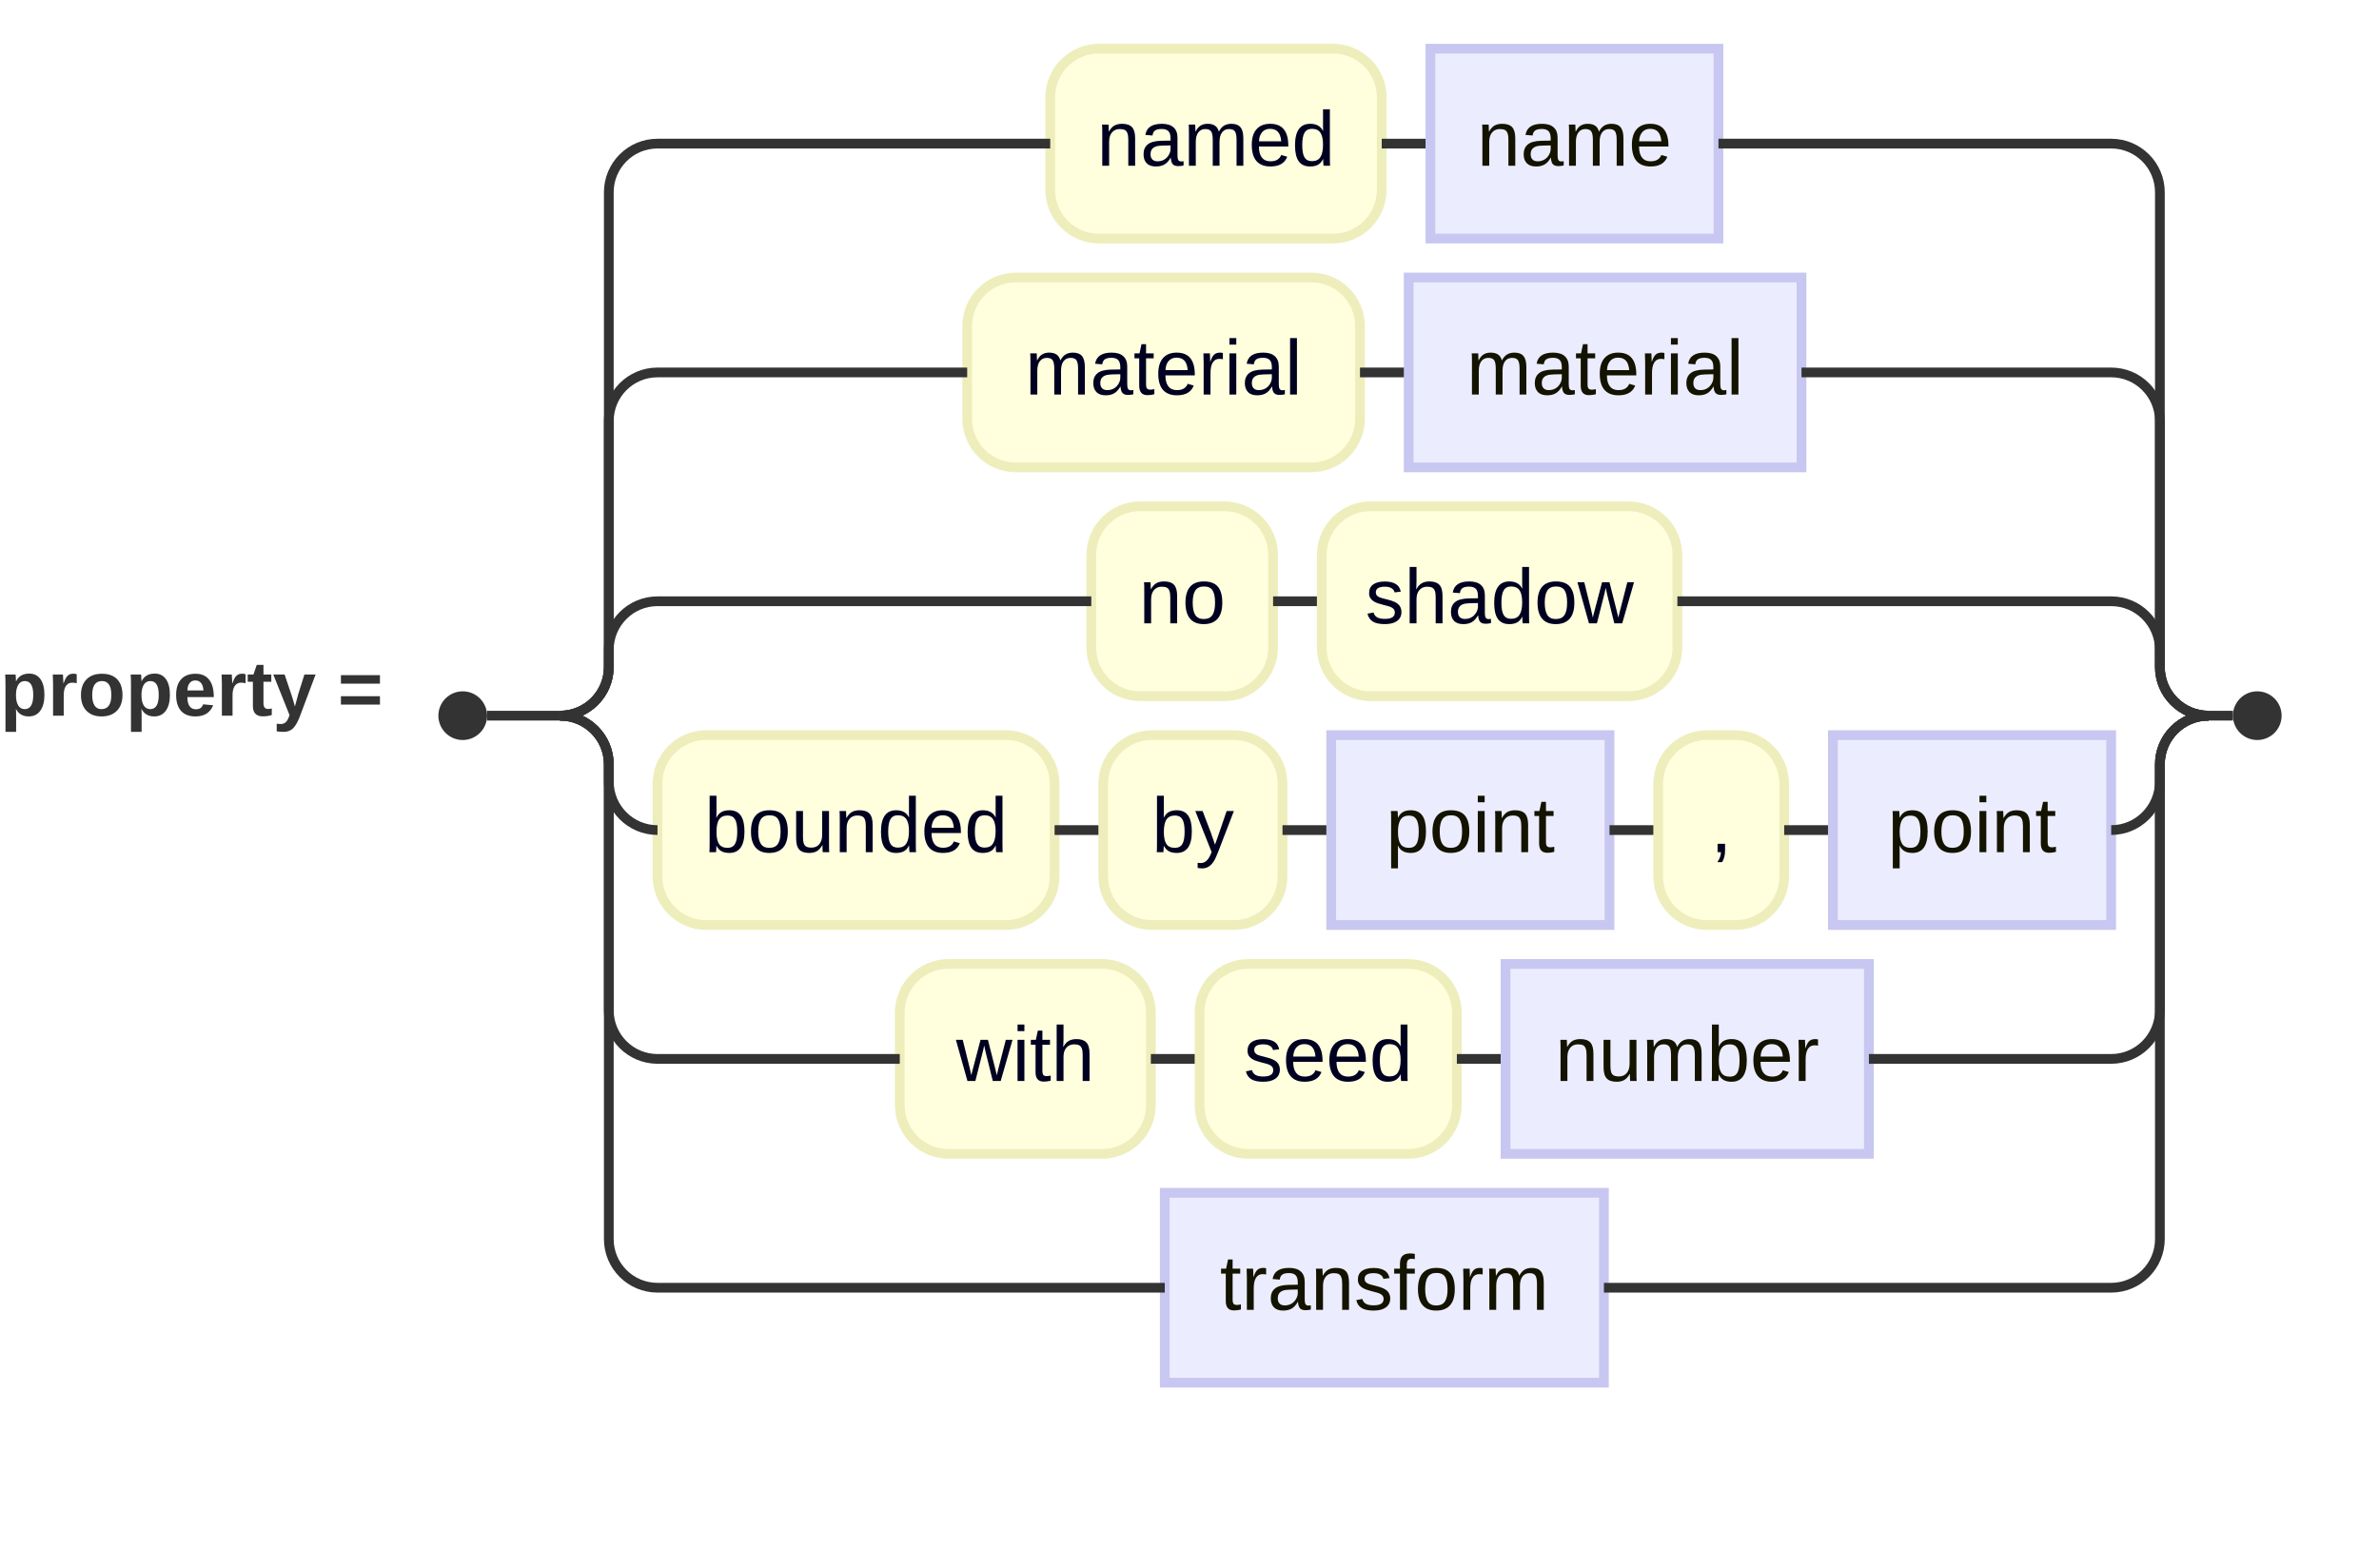
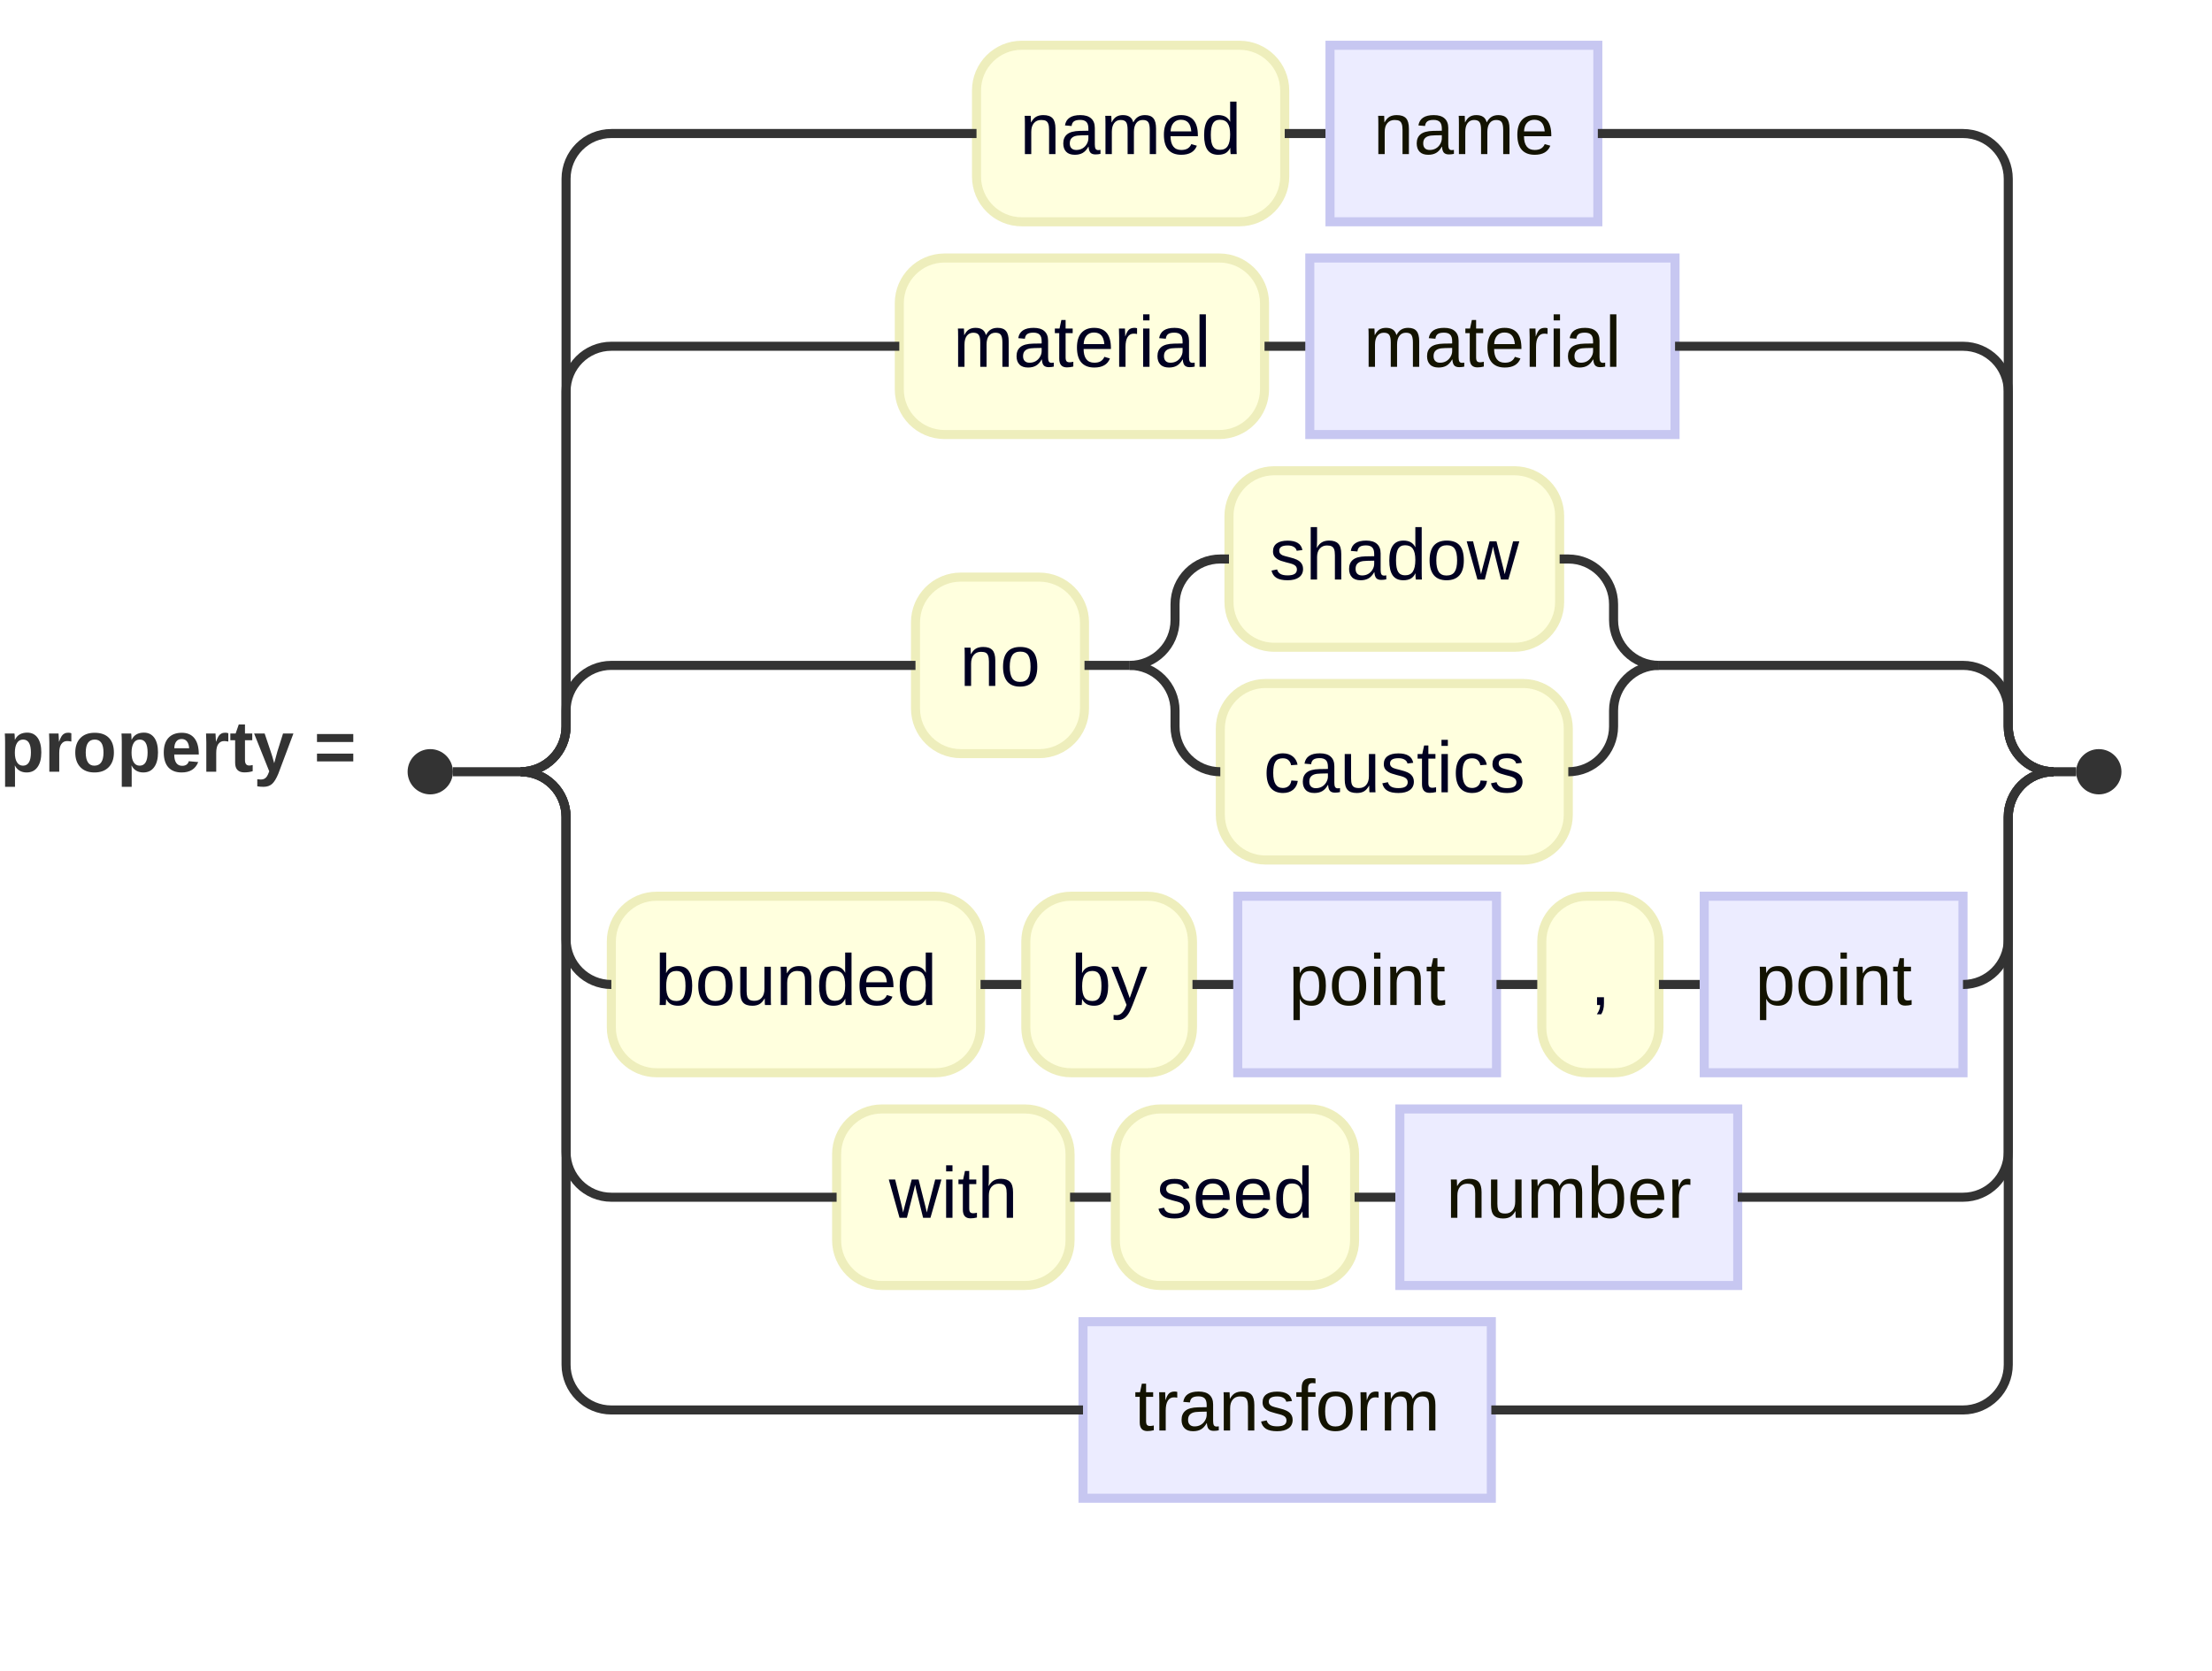
- <svg xmlns="http://www.w3.org/2000/svg" id="my-svg" width="100%" class="railroad-diagram" style="max-width: 488.578px; background-color: transparent;" viewBox="0 0 488.578 322" role="graphics-document document" aria-roledescription="railroadEbnf">
+ <svg xmlns="http://www.w3.org/2000/svg" id="my-svg" width="100%" class="railroad-diagram" style="max-width: 488.578px; background-color: transparent;" viewBox="0 0 488.578 369" role="graphics-document document" aria-roledescription="railroadEbnf">
  <style>#my-svg{font-family:"trebuchet ms",verdana,arial,sans-serif;font-size:16px;fill:#333;}@keyframes edge-animation-frame{from{stroke-dashoffset:0;}}@keyframes dash{to{stroke-dashoffset:0;}}#my-svg .edge-animation-slow{stroke-dasharray:9,5!important;stroke-dashoffset:900;animation:dash 50s linear infinite;stroke-linecap:round;}#my-svg .edge-animation-fast{stroke-dasharray:9,5!important;stroke-dashoffset:900;animation:dash 20s linear infinite;stroke-linecap:round;}#my-svg .error-icon{fill:#552222;}#my-svg .error-text{fill:#552222;stroke:#552222;}#my-svg .edge-thickness-normal{stroke-width:1px;}#my-svg .edge-thickness-thick{stroke-width:3.5px;}#my-svg .edge-pattern-solid{stroke-dasharray:0;}#my-svg .edge-thickness-invisible{stroke-width:0;fill:none;}#my-svg .edge-pattern-dashed{stroke-dasharray:3;}#my-svg .edge-pattern-dotted{stroke-dasharray:2;}#my-svg .marker{fill:#333333;stroke:#333333;}#my-svg .marker.cross{stroke:#333333;}#my-svg svg{font-family:"trebuchet ms",verdana,arial,sans-serif;font-size:16px;}#my-svg p{margin:0;}#my-svg .railroad-diagram{font-family:"trebuchet ms",verdana,arial,sans-serif;font-size:16px;}#my-svg .railroad-terminal rect{fill:#ffffde;stroke:hsl(60, 60%, 83.529%);stroke-width:2px;}#my-svg .railroad-terminal text{fill:#000021;font-family:"trebuchet ms",verdana,arial,sans-serif;font-size:16px;text-anchor:middle;dominant-baseline:middle;}#my-svg .railroad-nonterminal rect{fill:#ECECFF;stroke:hsl(240, 60%, 86.275%);stroke-width:2px;}#my-svg .railroad-nonterminal text{fill:#131300;font-family:"trebuchet ms",verdana,arial,sans-serif;font-size:16px;text-anchor:middle;dominant-baseline:middle;}#my-svg .railroad-line{stroke:#333333;stroke-width:2px;fill:none;}#my-svg .railroad-start circle,#my-svg .railroad-end circle{fill:#333333;}#my-svg .railroad-comment ellipse{fill:rgba(232,232,232, 0.8);stroke:hsl(80, 60%, 86.275%);stroke-width:2px;}#my-svg .railroad-comment text{fill:rgb(6.333, 0, 19);font-style:italic;font-family:"trebuchet ms",verdana,arial,sans-serif;font-size:16px;text-anchor:middle;dominant-baseline:middle;}#my-svg .railroad-special rect{fill:hsl(80, 100%, 96.275%);stroke:hsl(80, 60%, 86.275%);stroke-width:2px;stroke-dasharray:5,3;}#my-svg .railroad-special text{fill:#131300;font-family:"trebuchet ms",verdana,arial,sans-serif;font-size:16px;text-anchor:middle;dominant-baseline:middle;}#my-svg .railroad-rule-name{font-weight:bold;fill:#333;font-family:"trebuchet ms",verdana,arial,sans-serif;font-size:16px;}#my-svg .node .neo-node{stroke:#9370DB;}#my-svg [data-look="neo"].node rect,#my-svg [data-look="neo"].cluster rect,#my-svg [data-look="neo"].node polygon{stroke:#9370DB;filter:drop-shadow(1px 2px 2px rgba(185, 185, 185, 1));}#my-svg [data-look="neo"].swimlane.cluster rect{filter:none;}#my-svg [data-look="neo"].node path{stroke:#9370DB;stroke-width:1px;}#my-svg [data-look="neo"].node .outer-path{filter:drop-shadow(1px 2px 2px rgba(185, 185, 185, 1));}#my-svg [data-look="neo"].node .neo-line path{stroke:#9370DB;filter:none;}#my-svg [data-look="neo"].node circle{stroke:#9370DB;filter:drop-shadow(1px 2px 2px rgba(185, 185, 185, 1));}#my-svg [data-look="neo"].node circle .state-start{fill:#000000;}#my-svg [data-look="neo"].icon-shape .icon{fill:#9370DB;filter:drop-shadow(1px 2px 2px rgba(185, 185, 185, 1));}#my-svg [data-look="neo"].icon-shape .icon-neo path{stroke:#9370DB;filter:drop-shadow(1px 2px 2px rgba(185, 185, 185, 1));}#my-svg :root{--mermaid-font-family:"trebuchet ms",verdana,arial,sans-serif;}</style>
  <g />
  <g class="railroad-rule" transform="translate(0, 10)">
    <g transform="translate(115.0312, 0)">
      <g class="railroad-choice">
        <g class="railroad-sequence" transform="translate(100.6562, 0)">
          <g class="railroad-terminal" transform="translate(0, 0)">
            <rect x="0" y="0" width="68.078" height="39" rx="10" ry="10" />
            <text x="34.039" y="19.5">named</text>
          </g>
          <path class="railroad-line" d="M 68.078 19.5 L 78.078 19.5" />
          <g class="railroad-nonterminal" transform="translate(78.07812, 0)">
            <rect x="0" y="0" width="59.156" height="39" />
            <text x="29.578" y="19.5">name</text>
          </g>
        </g>
-         <path class="railroad-line" d="M 0 137 A 10 10 0 0 0 10 127 L 10 29.5 A 10 10 0 0 1 20 19.5 L 100.656 19.5" />
-         <path class="railroad-line" d="M 237.891 19.5 L 318.547 19.5 A 10 10 0 0 1 328.547 29.5 L 328.547 127 A 10 10 0 0 0 338.547 137" />
+         <path class="railroad-line" d="M 0 160.5 A 10 10 0 0 0 10 150.5 L 10 29.5 A 10 10 0 0 1 20 19.5 L 100.656 19.5" />
+         <path class="railroad-line" d="M 237.891 19.5 L 318.547 19.5 A 10 10 0 0 1 328.547 29.5 L 328.547 150.5 A 10 10 0 0 0 338.547 160.5" />
        <g class="railroad-sequence" transform="translate(83.60156, 47)">
          <g class="railroad-terminal" transform="translate(0, 0)">
            <rect x="0" y="0" width="80.672" height="39" rx="10" ry="10" />
            <text x="40.336" y="19.5">material</text>
          </g>
          <path class="railroad-line" d="M 80.672 19.5 L 90.672 19.5" />
          <g class="railroad-nonterminal" transform="translate(90.67188, 0)">
            <rect x="0" y="0" width="80.672" height="39" />
            <text x="40.336" y="19.5">material</text>
          </g>
        </g>
-         <path class="railroad-line" d="M 0 137 A 10 10 0 0 0 10 127 L 10 76.5 A 10 10 0 0 1 20 66.5 L 83.602 66.5" />
-         <path class="railroad-line" d="M 254.945 66.5 L 318.547 66.5 A 10 10 0 0 1 328.547 76.5 L 328.547 127 A 10 10 0 0 0 338.547 137" />
-         <g class="railroad-sequence" transform="translate(109.0938, 94)">
-           <g class="railroad-terminal" transform="translate(0, 0)">
+         <path class="railroad-line" d="M 0 160.5 A 10 10 0 0 0 10 150.5 L 10 76.5 A 10 10 0 0 1 20 66.5 L 83.602 66.5" />
+         <path class="railroad-line" d="M 254.945 66.5 L 318.547 66.5 A 10 10 0 0 1 328.547 76.5 L 328.547 150.5 A 10 10 0 0 0 338.547 160.5" />
+         <g class="railroad-sequence" transform="translate(87.17969, 94)">
+           <g class="railroad-terminal" transform="translate(0, 23.5)">
            <rect x="0" y="0" width="37.328" height="39" rx="10" ry="10" />
            <text x="18.664" y="19.5">no</text>
          </g>
-           <path class="railroad-line" d="M 37.328 19.5 L 47.328 19.5" />
-           <g class="railroad-terminal" transform="translate(47.32812, 0)">
-             <rect x="0" y="0" width="73.031" height="39" rx="10" ry="10" />
-             <text x="36.516" y="19.5">shadow</text>
+           <path class="railroad-line" d="M 37.328 43 L 47.328 43" />
+           <g class="railroad-choice" transform="translate(47.32812, 0)">
+             <g class="railroad-terminal" transform="translate(21.91406, 0)">
+               <rect x="0" y="0" width="73.031" height="39" rx="10" ry="10" />
+               <text x="36.516" y="19.5">shadow</text>
+             </g>
+             <path class="railroad-line" d="M 0 43 A 10 10 0 0 0 10 33 L 10 29.5 A 10 10 0 0 1 20 19.5 L 21.914 19.5" />
+             <path class="railroad-line" d="M 94.945 19.5 L 96.859 19.5 A 10 10 0 0 1 106.859 29.5 L 106.859 33 A 10 10 0 0 0 116.859 43" />
+             <g class="railroad-terminal" transform="translate(20, 47)">
+               <rect x="0" y="0" width="76.859" height="39" rx="10" ry="10" />
+               <text x="38.43" y="19.5">caustics</text>
+             </g>
+             <path class="railroad-line" d="M 0 43 A 10 10 0 0 1 10 53 L 10 56.5 A 10 10 0 0 0 20 66.5 L 20 66.5" />
+             <path class="railroad-line" d="M 96.859 66.5 L 96.859 66.5 A 10 10 0 0 0 106.859 56.5 L 106.859 53 A 10 10 0 0 1 116.859 43" />
          </g>
        </g>
-         <path class="railroad-line" d="M 0 137 A 10 10 0 0 0 10 127 L 10 123.5 A 10 10 0 0 1 20 113.5 L 109.094 113.5" />
-         <path class="railroad-line" d="M 229.453 113.5 L 318.547 113.5 A 10 10 0 0 1 328.547 123.5 L 328.547 127 A 10 10 0 0 0 338.547 137" />
-         <g class="railroad-sequence" transform="translate(20, 141)">
+         <path class="railroad-line" d="M 0 160.5 A 10 10 0 0 0 10 150.5 L 10 147 A 10 10 0 0 1 20 137 L 87.18 137" />
+         <path class="railroad-line" d="M 251.367 137 L 318.547 137 A 10 10 0 0 1 328.547 147 L 328.547 150.5 A 10 10 0 0 0 338.547 160.5" />
+         <g class="railroad-sequence" transform="translate(20, 188)">
          <g class="railroad-terminal" transform="translate(0, 0)">
            <rect x="0" y="0" width="81.547" height="39" rx="10" ry="10" />
            <text x="40.773" y="19.5">bounded</text>
          </g>
          <path class="railroad-line" d="M 81.547 19.5 L 91.547 19.5" />
          <g class="railroad-terminal" transform="translate(91.54688, 0)">
            <rect x="0" y="0" width="36.812" height="39" rx="10" ry="10" />
            <text x="18.406" y="19.5">by</text>
          </g>
          <path class="railroad-line" d="M 128.359 19.5 L 138.359 19.5" />
          <g class="railroad-nonterminal" transform="translate(138.3594, 0)">
            <rect x="0" y="0" width="57.156" height="39" />
            <text x="28.578" y="19.5">point</text>
          </g>
          <path class="railroad-line" d="M 195.516 19.5 L 205.516 19.5" />
          <g class="railroad-terminal" transform="translate(205.5156, 0)">
            <rect x="0" y="0" width="25.875" height="39" rx="10" ry="10" />
            <text x="12.938" y="19.5">,</text>
          </g>
          <path class="railroad-line" d="M 231.391 19.5 L 241.391 19.5" />
          <g class="railroad-nonterminal" transform="translate(241.3906, 0)">
            <rect x="0" y="0" width="57.156" height="39" />
            <text x="28.578" y="19.5">point</text>
          </g>
        </g>
-         <path class="railroad-line" d="M 0 137 A 10 10 0 0 1 10 147 L 10 150.5 A 10 10 0 0 0 20 160.5 L 20 160.5" />
-         <path class="railroad-line" d="M 318.547 160.5 L 318.547 160.5 A 10 10 0 0 0 328.547 150.5 L 328.547 147 A 10 10 0 0 1 338.547 137" />
-         <g class="railroad-sequence" transform="translate(69.75781, 188)">
+         <path class="railroad-line" d="M 0 160.5 A 10 10 0 0 1 10 170.5 L 10 197.5 A 10 10 0 0 0 20 207.5 L 20 207.5" />
+         <path class="railroad-line" d="M 318.547 207.5 L 318.547 207.5 A 10 10 0 0 0 328.547 197.5 L 328.547 170.5 A 10 10 0 0 1 338.547 160.5" />
+         <g class="railroad-sequence" transform="translate(69.75781, 235)">
          <g class="railroad-terminal" transform="translate(0, 0)">
            <rect x="0" y="0" width="51.562" height="39" rx="10" ry="10" />
            <text x="25.781" y="19.5">with</text>
          </g>
          <path class="railroad-line" d="M 51.562 19.5 L 61.562 19.5" />
          <g class="railroad-terminal" transform="translate(61.5625, 0)">
            <rect x="0" y="0" width="52.844" height="39" rx="10" ry="10" />
            <text x="26.422" y="19.5">seed</text>
          </g>
          <path class="railroad-line" d="M 114.406 19.5 L 124.406 19.5" />
          <g class="railroad-nonterminal" transform="translate(124.4062, 0)">
            <rect x="0" y="0" width="74.625" height="39" />
            <text x="37.312" y="19.5">number</text>
          </g>
        </g>
-         <path class="railroad-line" d="M 0 137 A 10 10 0 0 1 10 147 L 10 197.5 A 10 10 0 0 0 20 207.5 L 69.758 207.5" />
-         <path class="railroad-line" d="M 268.789 207.5 L 318.547 207.5 A 10 10 0 0 0 328.547 197.5 L 328.547 147 A 10 10 0 0 1 338.547 137" />
-         <g class="railroad-nonterminal" transform="translate(124.1797, 235)">
+         <path class="railroad-line" d="M 0 160.5 A 10 10 0 0 1 10 170.5 L 10 244.5 A 10 10 0 0 0 20 254.5 L 69.758 254.5" />
+         <path class="railroad-line" d="M 268.789 254.5 L 318.547 254.5 A 10 10 0 0 0 328.547 244.5 L 328.547 170.5 A 10 10 0 0 1 338.547 160.5" />
+         <g class="railroad-nonterminal" transform="translate(124.1797, 282)">
          <rect x="0" y="0" width="90.188" height="39" />
          <text x="45.094" y="19.5">transform</text>
        </g>
-         <path class="railroad-line" d="M 0 137 A 10 10 0 0 1 10 147 L 10 244.5 A 10 10 0 0 0 20 254.5 L 124.18 254.5" />
-         <path class="railroad-line" d="M 214.367 254.5 L 318.547 254.5 A 10 10 0 0 0 328.547 244.5 L 328.547 147 A 10 10 0 0 1 338.547 137" />
+         <path class="railroad-line" d="M 0 160.5 A 10 10 0 0 1 10 170.5 L 10 291.5 A 10 10 0 0 0 20 301.5 L 124.18 301.5" />
+         <path class="railroad-line" d="M 214.367 301.5 L 318.547 301.5 A 10 10 0 0 0 328.547 291.5 L 328.547 170.5 A 10 10 0 0 1 338.547 160.5" />
      </g>
    </g>
    <g class="railroad-rule-name-group">
-       <text class="railroad-rule-name" x="0" y="137">property =</text>
+       <text class="railroad-rule-name" x="0" y="160.5">property =</text>
    </g>
    <g class="railroad-start">
-       <circle cx="95.031" cy="137" r="5" />
+       <circle cx="95.031" cy="160.5" r="5" />
    </g>
    <g class="railroad-end">
-       <circle cx="463.578" cy="137" r="5" />
+       <circle cx="463.578" cy="160.5" r="5" />
    </g>
-     <path class="railroad-line" d="M 100.031 137 L 115.031 137" />
-     <path class="railroad-line" d="M 453.578 137 L 458.578 137" />
+     <path class="railroad-line" d="M 100.031 160.5 L 115.031 160.5" />
+     <path class="railroad-line" d="M 453.578 160.5 L 458.578 160.5" />
  </g>
</svg>
